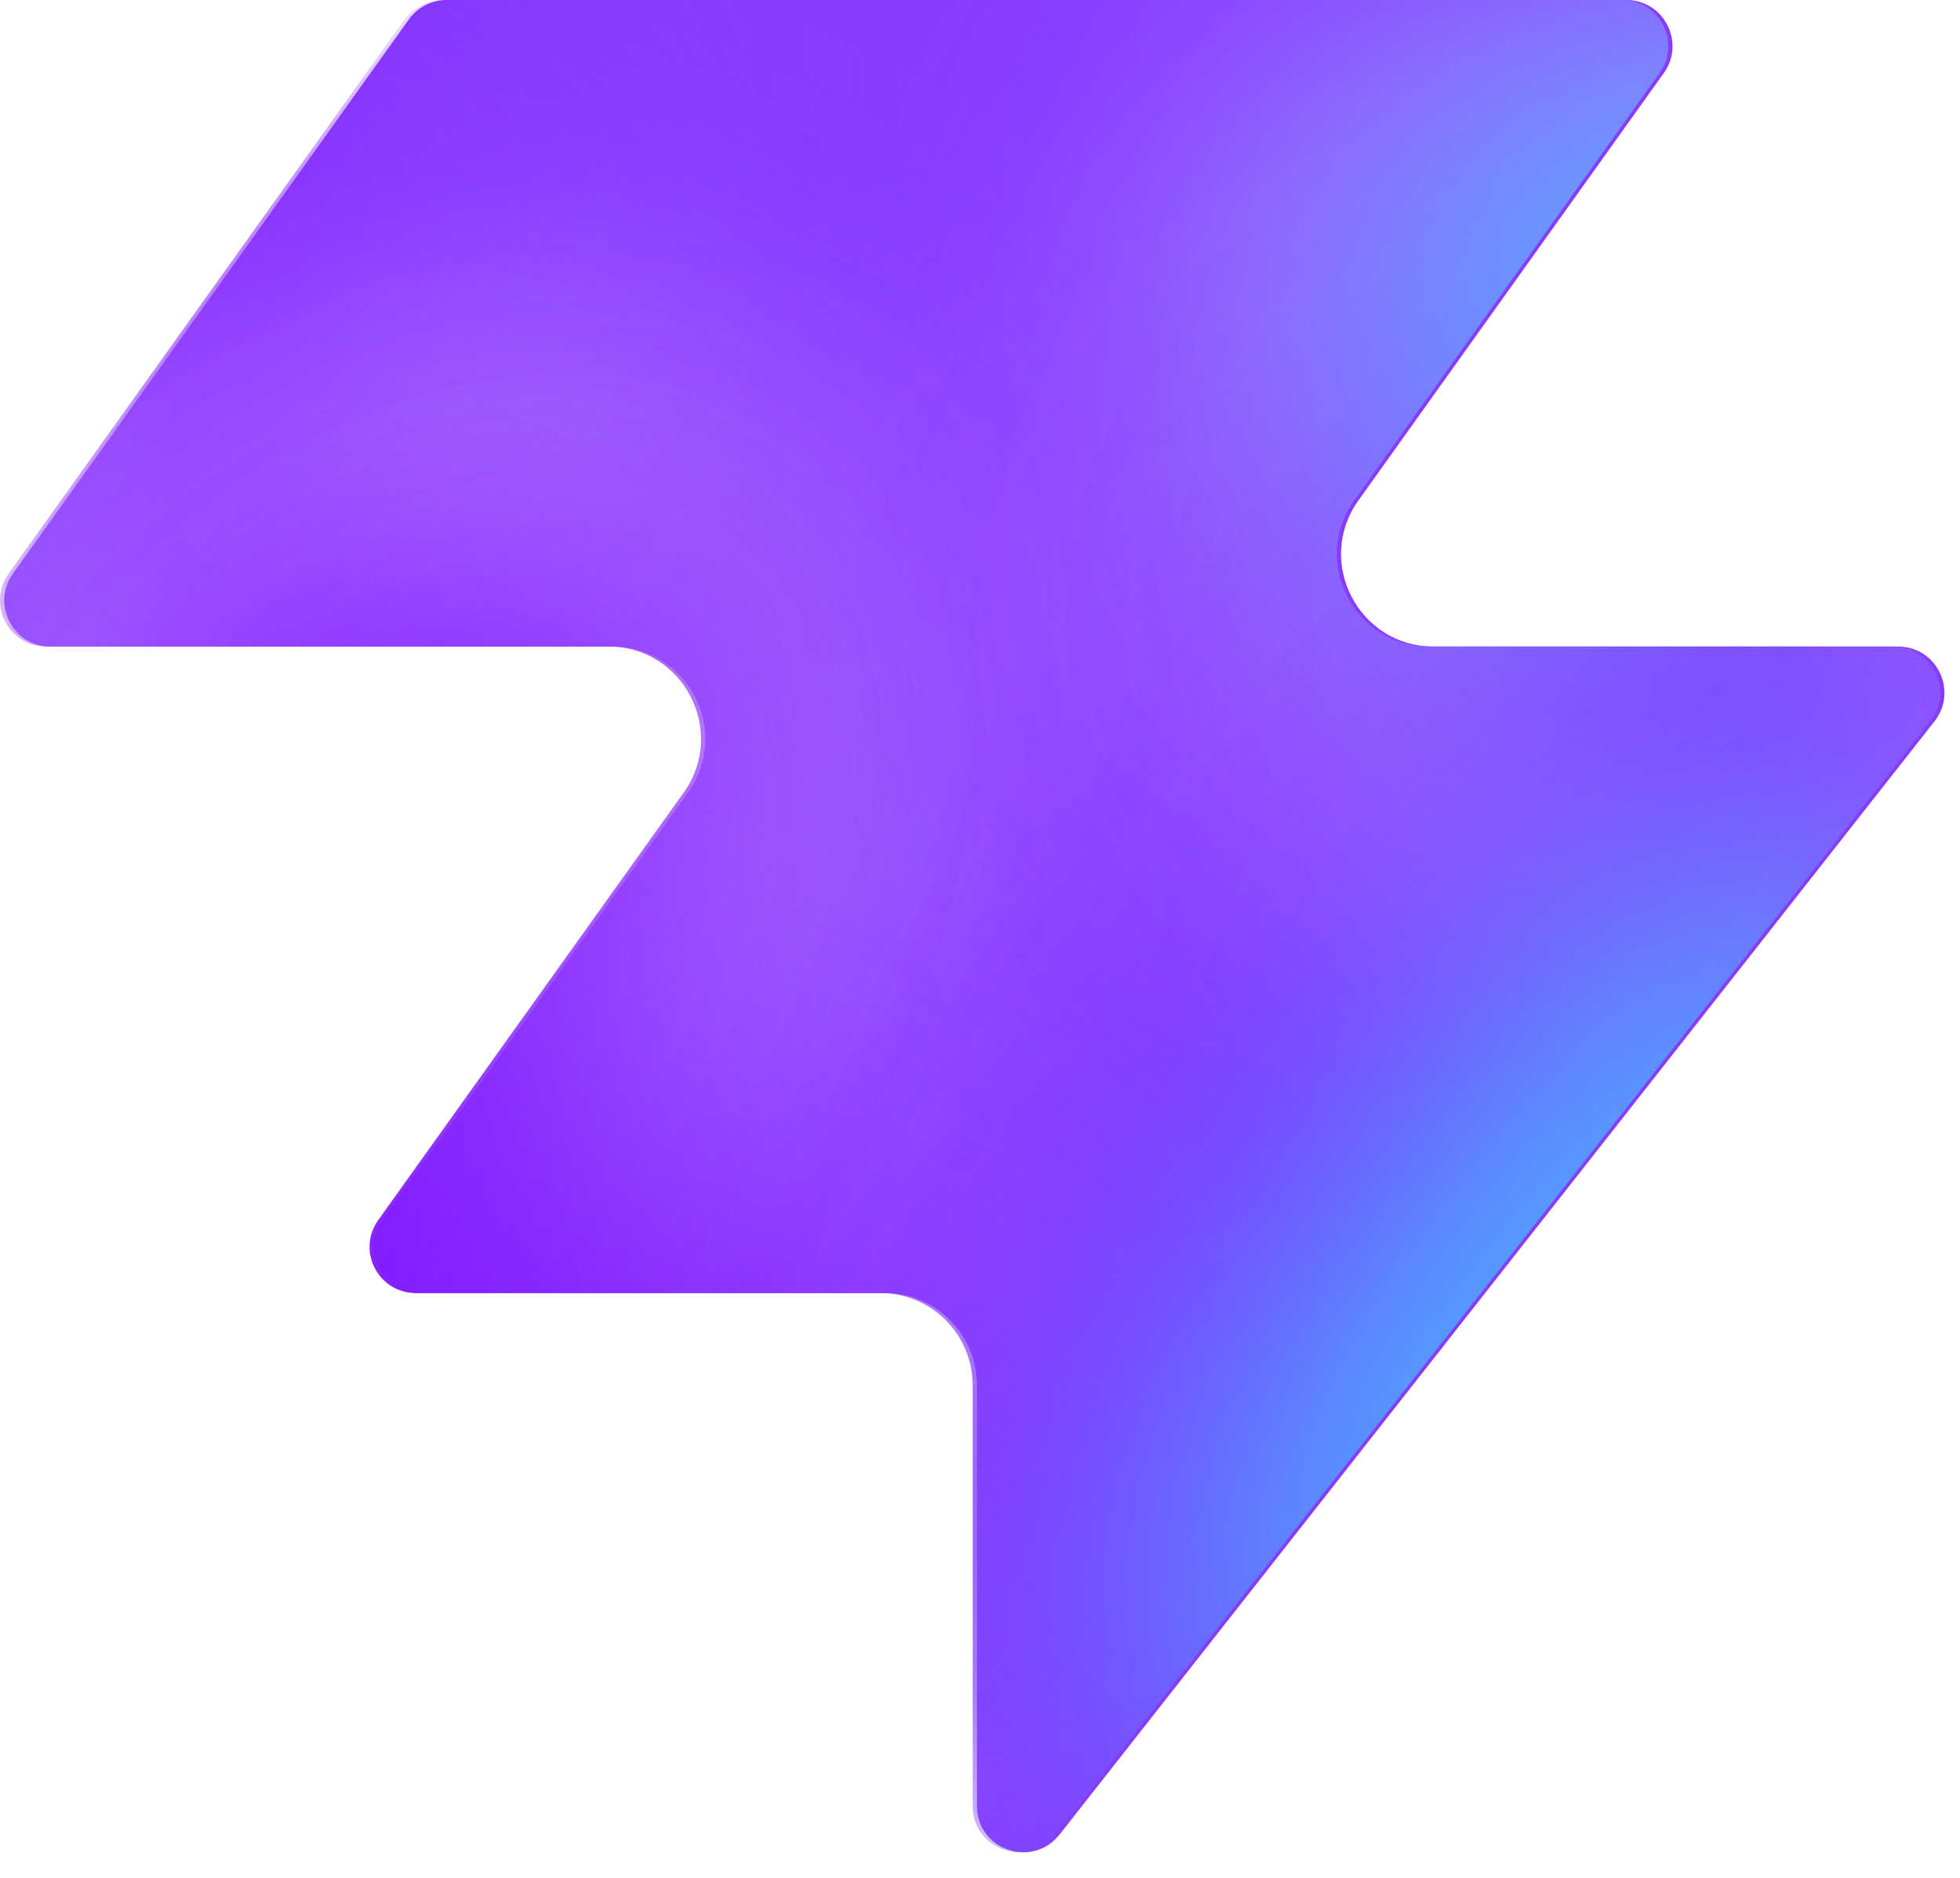
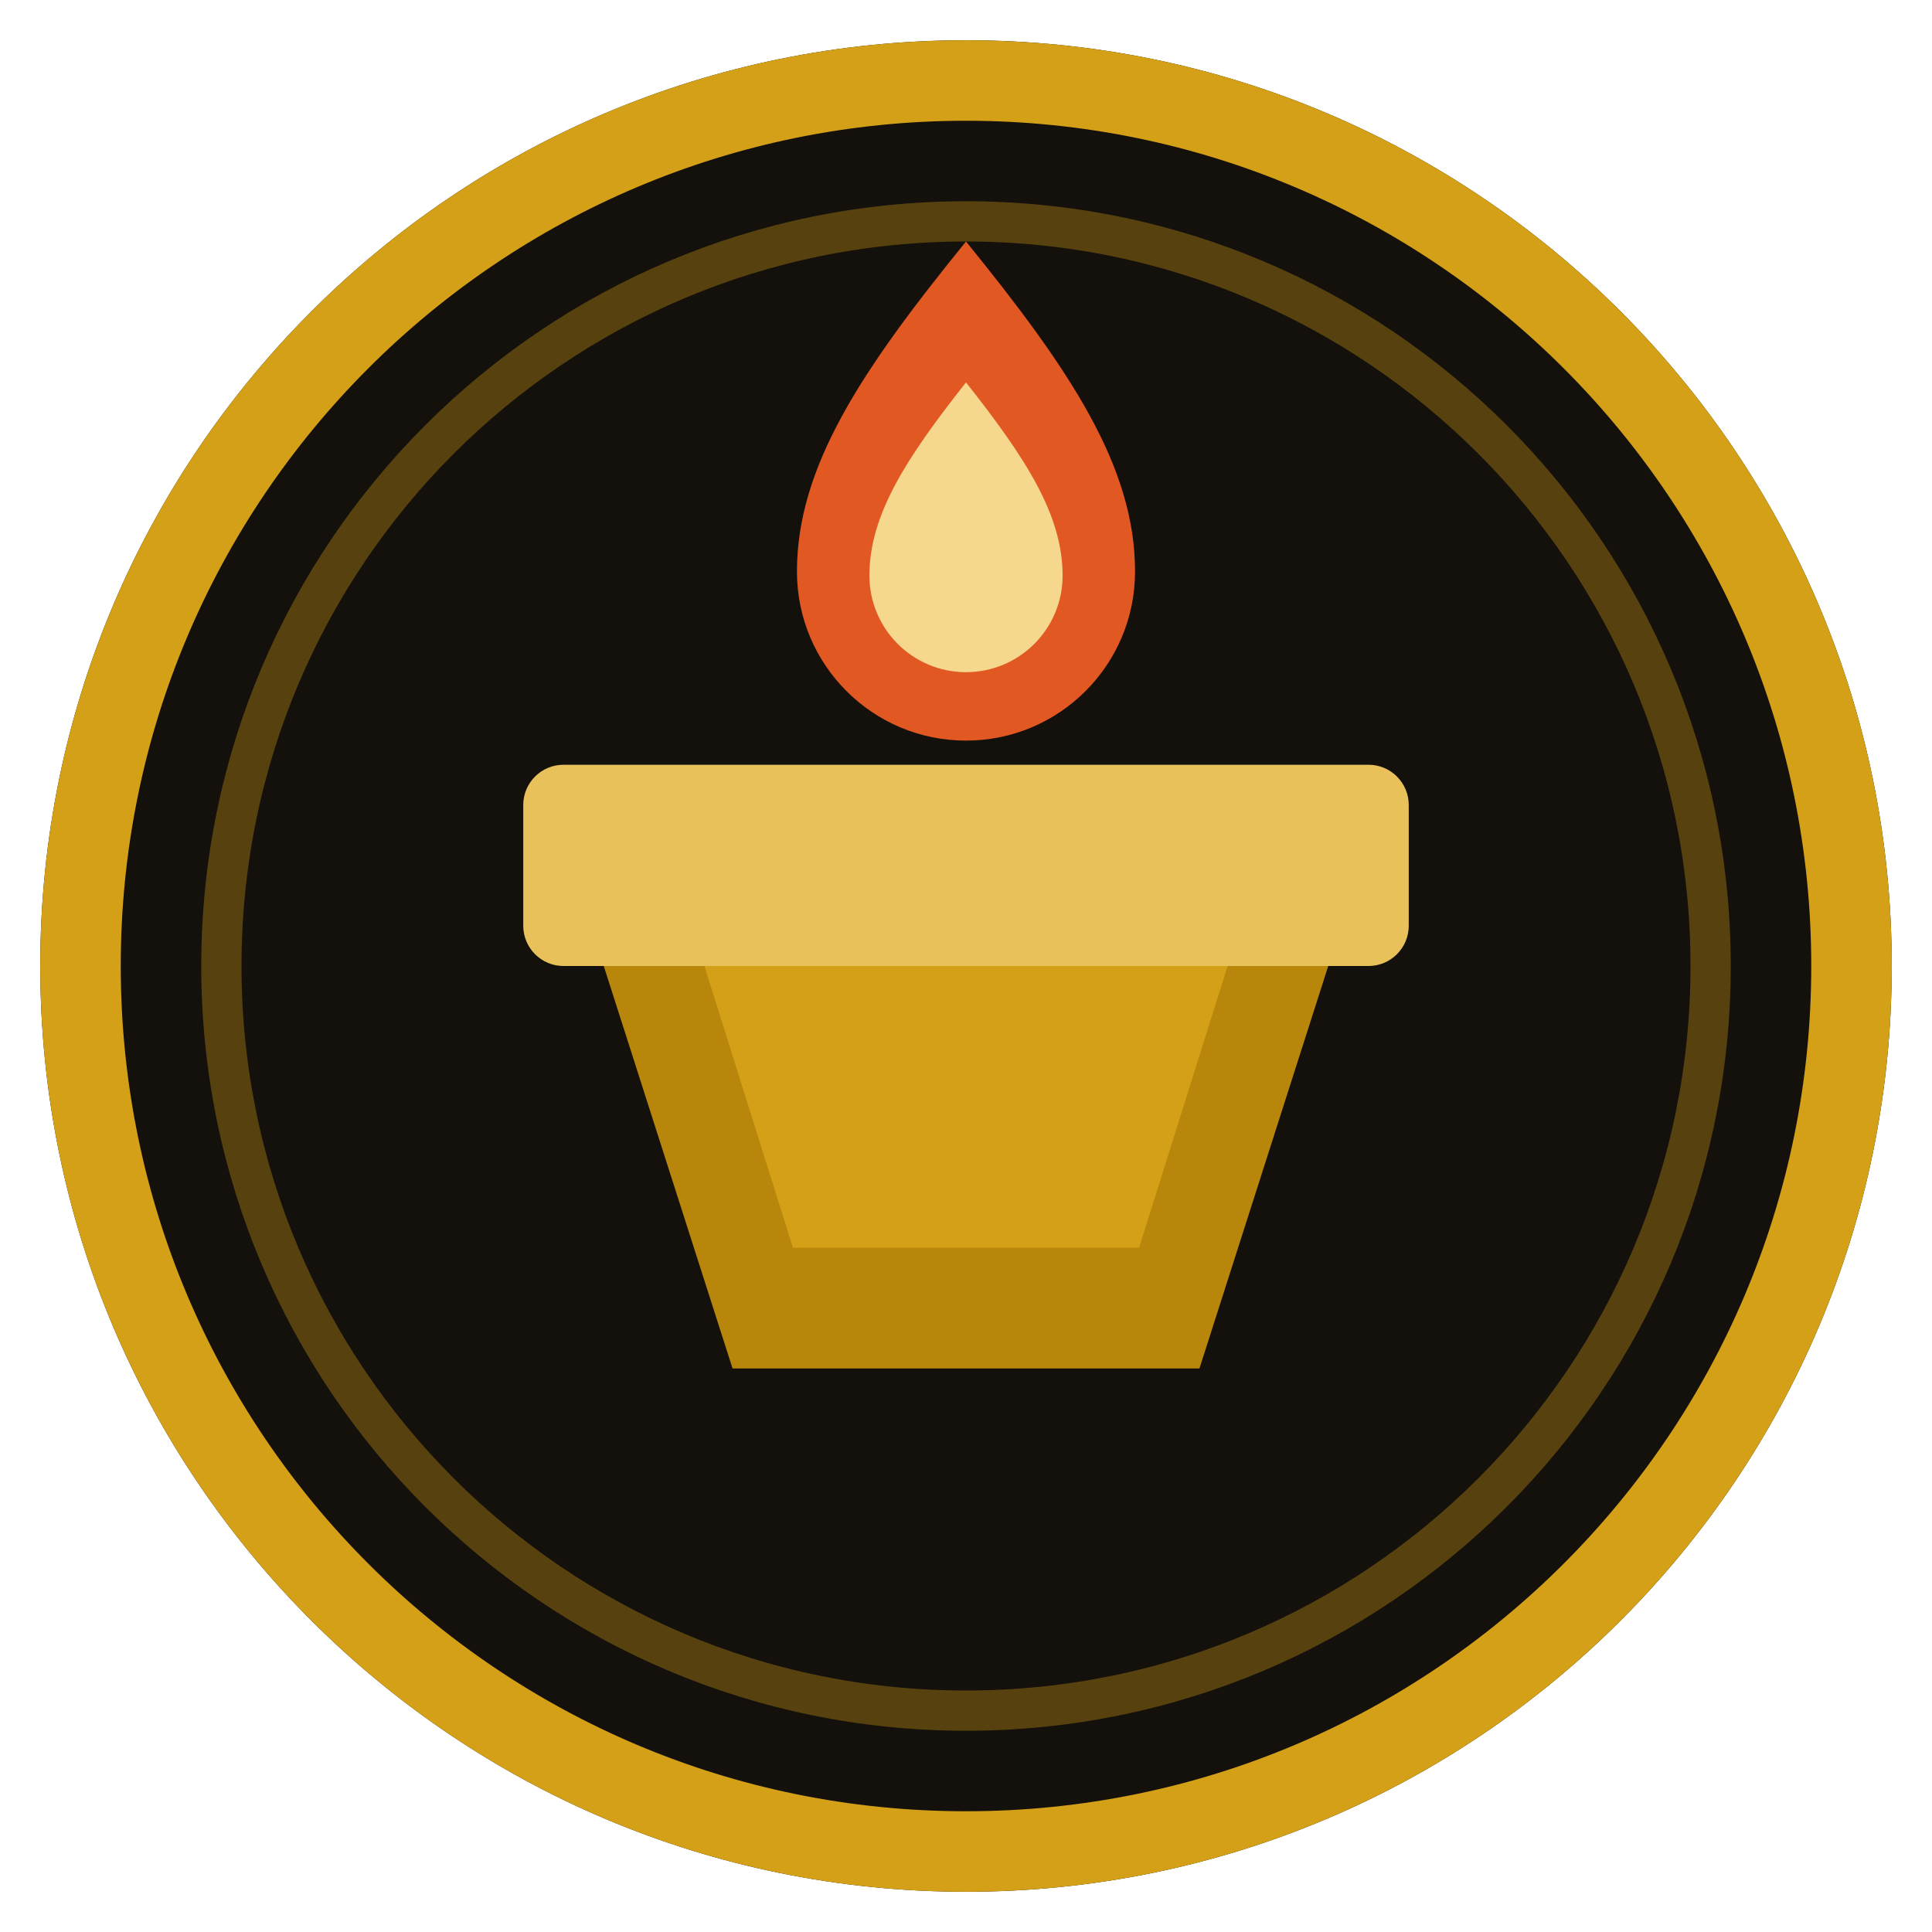
- <svg xmlns="http://www.w3.org/2000/svg" width="48" height="46" fill="none" viewBox="0 0 48 46">
-   <path fill="#863bff" d="M25.946 44.938c-.664.845-2.021.375-2.021-.698V33.937a2.26 2.26 0 0 0-2.262-2.262H10.287c-.92 0-1.456-1.04-.92-1.788l7.48-10.471c1.07-1.497 0-3.578-1.842-3.578H1.237c-.92 0-1.456-1.04-.92-1.788L10.013.474c.214-.297.556-.474.92-.474h28.894c.92 0 1.456 1.04.92 1.788l-7.48 10.471c-1.07 1.498 0 3.579 1.842 3.579h11.377c.943 0 1.473 1.088.89 1.83L25.947 44.94z" style="fill:#863bff;fill:color(display-p3 .525 .23 1);fill-opacity:1" />
-   <mask id="a" width="48" height="46" x="0" y="0" maskUnits="userSpaceOnUse" style="mask-type:alpha">
-     <path fill="#000" d="M25.842 44.938c-.664.844-2.021.375-2.021-.698V33.937a2.26 2.26 0 0 0-2.262-2.262H10.183c-.92 0-1.456-1.04-.92-1.788l7.48-10.471c1.07-1.498 0-3.579-1.842-3.579H1.133c-.92 0-1.456-1.04-.92-1.787L9.91.473c.214-.297.556-.474.92-.474h28.894c.92 0 1.456 1.04.92 1.788l-7.48 10.471c-1.07 1.498 0 3.578 1.842 3.578h11.377c.943 0 1.473 1.088.89 1.832L25.843 44.94z" style="fill:#000;fill-opacity:1" />
-   </mask>
-   <g mask="url(#a)">
-     <g filter="url(#b)">
-       <ellipse cx="5.508" cy="14.704" fill="#ede6ff" rx="5.508" ry="14.704" style="fill:#ede6ff;fill:color(display-p3 .927 .903 1);fill-opacity:1" transform="matrix(.00324 1 1 -.00324 -4.47 31.516)" />
-     </g>
-     <g filter="url(#c)">
-       <ellipse cx="10.399" cy="29.851" fill="#ede6ff" rx="10.399" ry="29.851" style="fill:#ede6ff;fill:color(display-p3 .927 .903 1);fill-opacity:1" transform="matrix(.00324 1 1 -.00324 -39.328 7.883)" />
-     </g>
-     <g filter="url(#d)">
-       <ellipse cx="5.508" cy="30.487" fill="#7e14ff" rx="5.508" ry="30.487" style="fill:#7e14ff;fill:color(display-p3 .492 .077 1);fill-opacity:1" transform="rotate(89.814 -25.913 -14.639)scale(1 -1)" />
-     </g>
-     <g filter="url(#e)">
-       <ellipse cx="5.508" cy="30.599" fill="#7e14ff" rx="5.508" ry="30.599" style="fill:#7e14ff;fill:color(display-p3 .492 .077 1);fill-opacity:1" transform="rotate(89.814 -32.644 -3.334)scale(1 -1)" />
-     </g>
-     <g filter="url(#f)">
-       <ellipse cx="5.508" cy="30.599" fill="#7e14ff" rx="5.508" ry="30.599" style="fill:#7e14ff;fill:color(display-p3 .492 .077 1);fill-opacity:1" transform="matrix(.00324 1 1 -.00324 -34.34 30.47)" />
-     </g>
-     <g filter="url(#g)">
-       <ellipse cx="14.072" cy="22.078" fill="#ede6ff" rx="14.072" ry="22.078" style="fill:#ede6ff;fill:color(display-p3 .927 .903 1);fill-opacity:1" transform="rotate(93.35 24.506 48.493)scale(-1 1)" />
-     </g>
-     <g filter="url(#h)">
-       <ellipse cx="3.47" cy="21.501" fill="#7e14ff" rx="3.47" ry="21.501" style="fill:#7e14ff;fill:color(display-p3 .492 .077 1);fill-opacity:1" transform="rotate(89.009 28.708 47.59)scale(-1 1)" />
-     </g>
-     <g filter="url(#i)">
-       <ellipse cx="3.47" cy="21.501" fill="#7e14ff" rx="3.47" ry="21.501" style="fill:#7e14ff;fill:color(display-p3 .492 .077 1);fill-opacity:1" transform="rotate(89.009 28.708 47.59)scale(-1 1)" />
-     </g>
-     <g filter="url(#j)">
-       <ellipse cx=".387" cy="8.972" fill="#7e14ff" rx="4.407" ry="29.108" style="fill:#7e14ff;fill:color(display-p3 .492 .077 1);fill-opacity:1" transform="rotate(39.51 .387 8.972)" />
-     </g>
-     <g filter="url(#k)">
-       <ellipse cx="47.523" cy="-6.092" fill="#7e14ff" rx="4.407" ry="29.108" style="fill:#7e14ff;fill:color(display-p3 .492 .077 1);fill-opacity:1" transform="rotate(37.892 47.523 -6.092)" />
-     </g>
-     <g filter="url(#l)">
-       <ellipse cx="41.412" cy="6.333" fill="#47bfff" rx="5.971" ry="9.665" style="fill:#47bfff;fill:color(display-p3 .28 .748 1);fill-opacity:1" transform="rotate(37.892 41.412 6.333)" />
-     </g>
-     <g filter="url(#m)">
-       <ellipse cx="-1.879" cy="38.332" fill="#7e14ff" rx="4.407" ry="29.108" style="fill:#7e14ff;fill:color(display-p3 .492 .077 1);fill-opacity:1" transform="rotate(37.892 -1.88 38.332)" />
-     </g>
-     <g filter="url(#n)">
-       <ellipse cx="-1.879" cy="38.332" fill="#7e14ff" rx="4.407" ry="29.108" style="fill:#7e14ff;fill:color(display-p3 .492 .077 1);fill-opacity:1" transform="rotate(37.892 -1.88 38.332)" />
-     </g>
-     <g filter="url(#o)">
-       <ellipse cx="35.651" cy="29.907" fill="#7e14ff" rx="4.407" ry="29.108" style="fill:#7e14ff;fill:color(display-p3 .492 .077 1);fill-opacity:1" transform="rotate(37.892 35.651 29.907)" />
-     </g>
-     <g filter="url(#p)">
-       <ellipse cx="38.418" cy="32.4" fill="#47bfff" rx="5.971" ry="15.297" style="fill:#47bfff;fill:color(display-p3 .28 .748 1);fill-opacity:1" transform="rotate(37.892 38.418 32.4)" />
-     </g>
-   </g>
-   <defs>
-     <filter id="b" width="60.045" height="41.654" x="-19.77" y="16.149" color-interpolation-filters="sRGB" filterUnits="userSpaceOnUse">
-       <feFlood flood-opacity="0" result="BackgroundImageFix" />
-       <feBlend in="SourceGraphic" in2="BackgroundImageFix" result="shape" />
-       <feGaussianBlur result="effect1_foregroundBlur_2002_17158" stdDeviation="7.659" />
-     </filter>
-     <filter id="c" width="90.34" height="51.437" x="-54.613" y="-7.533" color-interpolation-filters="sRGB" filterUnits="userSpaceOnUse">
-       <feFlood flood-opacity="0" result="BackgroundImageFix" />
-       <feBlend in="SourceGraphic" in2="BackgroundImageFix" result="shape" />
-       <feGaussianBlur result="effect1_foregroundBlur_2002_17158" stdDeviation="7.659" />
-     </filter>
-     <filter id="d" width="79.355" height="29.4" x="-49.64" y="2.03" color-interpolation-filters="sRGB" filterUnits="userSpaceOnUse">
-       <feFlood flood-opacity="0" result="BackgroundImageFix" />
-       <feBlend in="SourceGraphic" in2="BackgroundImageFix" result="shape" />
-       <feGaussianBlur result="effect1_foregroundBlur_2002_17158" stdDeviation="4.596" />
-     </filter>
-     <filter id="e" width="79.579" height="29.4" x="-45.045" y="20.029" color-interpolation-filters="sRGB" filterUnits="userSpaceOnUse">
-       <feFlood flood-opacity="0" result="BackgroundImageFix" />
-       <feBlend in="SourceGraphic" in2="BackgroundImageFix" result="shape" />
-       <feGaussianBlur result="effect1_foregroundBlur_2002_17158" stdDeviation="4.596" />
-     </filter>
-     <filter id="f" width="79.579" height="29.4" x="-43.513" y="21.178" color-interpolation-filters="sRGB" filterUnits="userSpaceOnUse">
-       <feFlood flood-opacity="0" result="BackgroundImageFix" />
-       <feBlend in="SourceGraphic" in2="BackgroundImageFix" result="shape" />
-       <feGaussianBlur result="effect1_foregroundBlur_2002_17158" stdDeviation="4.596" />
-     </filter>
-     <filter id="g" width="74.749" height="58.852" x="15.756" y="-17.901" color-interpolation-filters="sRGB" filterUnits="userSpaceOnUse">
-       <feFlood flood-opacity="0" result="BackgroundImageFix" />
-       <feBlend in="SourceGraphic" in2="BackgroundImageFix" result="shape" />
-       <feGaussianBlur result="effect1_foregroundBlur_2002_17158" stdDeviation="7.659" />
-     </filter>
-     <filter id="h" width="61.377" height="25.362" x="23.548" y="2.284" color-interpolation-filters="sRGB" filterUnits="userSpaceOnUse">
-       <feFlood flood-opacity="0" result="BackgroundImageFix" />
-       <feBlend in="SourceGraphic" in2="BackgroundImageFix" result="shape" />
-       <feGaussianBlur result="effect1_foregroundBlur_2002_17158" stdDeviation="4.596" />
-     </filter>
-     <filter id="i" width="61.377" height="25.362" x="23.548" y="2.284" color-interpolation-filters="sRGB" filterUnits="userSpaceOnUse">
-       <feFlood flood-opacity="0" result="BackgroundImageFix" />
-       <feBlend in="SourceGraphic" in2="BackgroundImageFix" result="shape" />
-       <feGaussianBlur result="effect1_foregroundBlur_2002_17158" stdDeviation="4.596" />
-     </filter>
-     <filter id="j" width="56.045" height="63.649" x="-27.636" y="-22.853" color-interpolation-filters="sRGB" filterUnits="userSpaceOnUse">
-       <feFlood flood-opacity="0" result="BackgroundImageFix" />
-       <feBlend in="SourceGraphic" in2="BackgroundImageFix" result="shape" />
-       <feGaussianBlur result="effect1_foregroundBlur_2002_17158" stdDeviation="4.596" />
-     </filter>
-     <filter id="k" width="54.814" height="64.646" x="20.116" y="-38.415" color-interpolation-filters="sRGB" filterUnits="userSpaceOnUse">
-       <feFlood flood-opacity="0" result="BackgroundImageFix" />
-       <feBlend in="SourceGraphic" in2="BackgroundImageFix" result="shape" />
-       <feGaussianBlur result="effect1_foregroundBlur_2002_17158" stdDeviation="4.596" />
-     </filter>
-     <filter id="l" width="33.541" height="35.313" x="24.641" y="-11.323" color-interpolation-filters="sRGB" filterUnits="userSpaceOnUse">
-       <feFlood flood-opacity="0" result="BackgroundImageFix" />
-       <feBlend in="SourceGraphic" in2="BackgroundImageFix" result="shape" />
-       <feGaussianBlur result="effect1_foregroundBlur_2002_17158" stdDeviation="4.596" />
-     </filter>
-     <filter id="m" width="54.814" height="64.646" x="-29.286" y="6.009" color-interpolation-filters="sRGB" filterUnits="userSpaceOnUse">
-       <feFlood flood-opacity="0" result="BackgroundImageFix" />
-       <feBlend in="SourceGraphic" in2="BackgroundImageFix" result="shape" />
-       <feGaussianBlur result="effect1_foregroundBlur_2002_17158" stdDeviation="4.596" />
-     </filter>
-     <filter id="n" width="54.814" height="64.646" x="-29.286" y="6.009" color-interpolation-filters="sRGB" filterUnits="userSpaceOnUse">
-       <feFlood flood-opacity="0" result="BackgroundImageFix" />
-       <feBlend in="SourceGraphic" in2="BackgroundImageFix" result="shape" />
-       <feGaussianBlur result="effect1_foregroundBlur_2002_17158" stdDeviation="4.596" />
-     </filter>
-     <filter id="o" width="54.814" height="64.646" x="8.244" y="-2.416" color-interpolation-filters="sRGB" filterUnits="userSpaceOnUse">
-       <feFlood flood-opacity="0" result="BackgroundImageFix" />
-       <feBlend in="SourceGraphic" in2="BackgroundImageFix" result="shape" />
-       <feGaussianBlur result="effect1_foregroundBlur_2002_17158" stdDeviation="4.596" />
-     </filter>
-     <filter id="p" width="39.409" height="43.623" x="18.713" y="10.588" color-interpolation-filters="sRGB" filterUnits="userSpaceOnUse">
-       <feFlood flood-opacity="0" result="BackgroundImageFix" />
-       <feBlend in="SourceGraphic" in2="BackgroundImageFix" result="shape" />
-       <feGaussianBlur result="effect1_foregroundBlur_2002_17158" stdDeviation="4.596" />
-     </filter>
-   </defs>
+ <svg xmlns="http://www.w3.org/2000/svg" width="48" height="48" viewBox="0 0 48 48">
+   <circle cx="24" cy="24" r="23" fill="#14100b" />
+   <circle cx="24" cy="24" r="22" fill="none" stroke="#d4a017" stroke-width="2" />
+   <circle cx="24" cy="24" r="18.5" fill="none" stroke="#d4a017" stroke-opacity="0.35" stroke-width="1" />
+   <path d="M24 6c2.6 3.2 4.2 5.6 4.2 8.2a4.2 4.2 0 1 1-8.4 0C19.8 11.6 21.4 9.2 24 6Z" fill="#e25822" />
+   <path d="M24 9.5c1.5 1.9 2.4 3.3 2.4 4.8a2.4 2.4 0 1 1-4.8 0c0-1.5.9-2.9 2.4-4.8Z" fill="#f5d78e" />
+   <rect x="13" y="19" width="22" height="5" rx="1" fill="#e8c15a" />
+   <path d="M15 24h18l-3.2 10h-11.6Z" fill="#b8860b" />
+   <path d="M17.5 24h13l-2.2 7h-8.6Z" fill="#d4a017" />
</svg>
